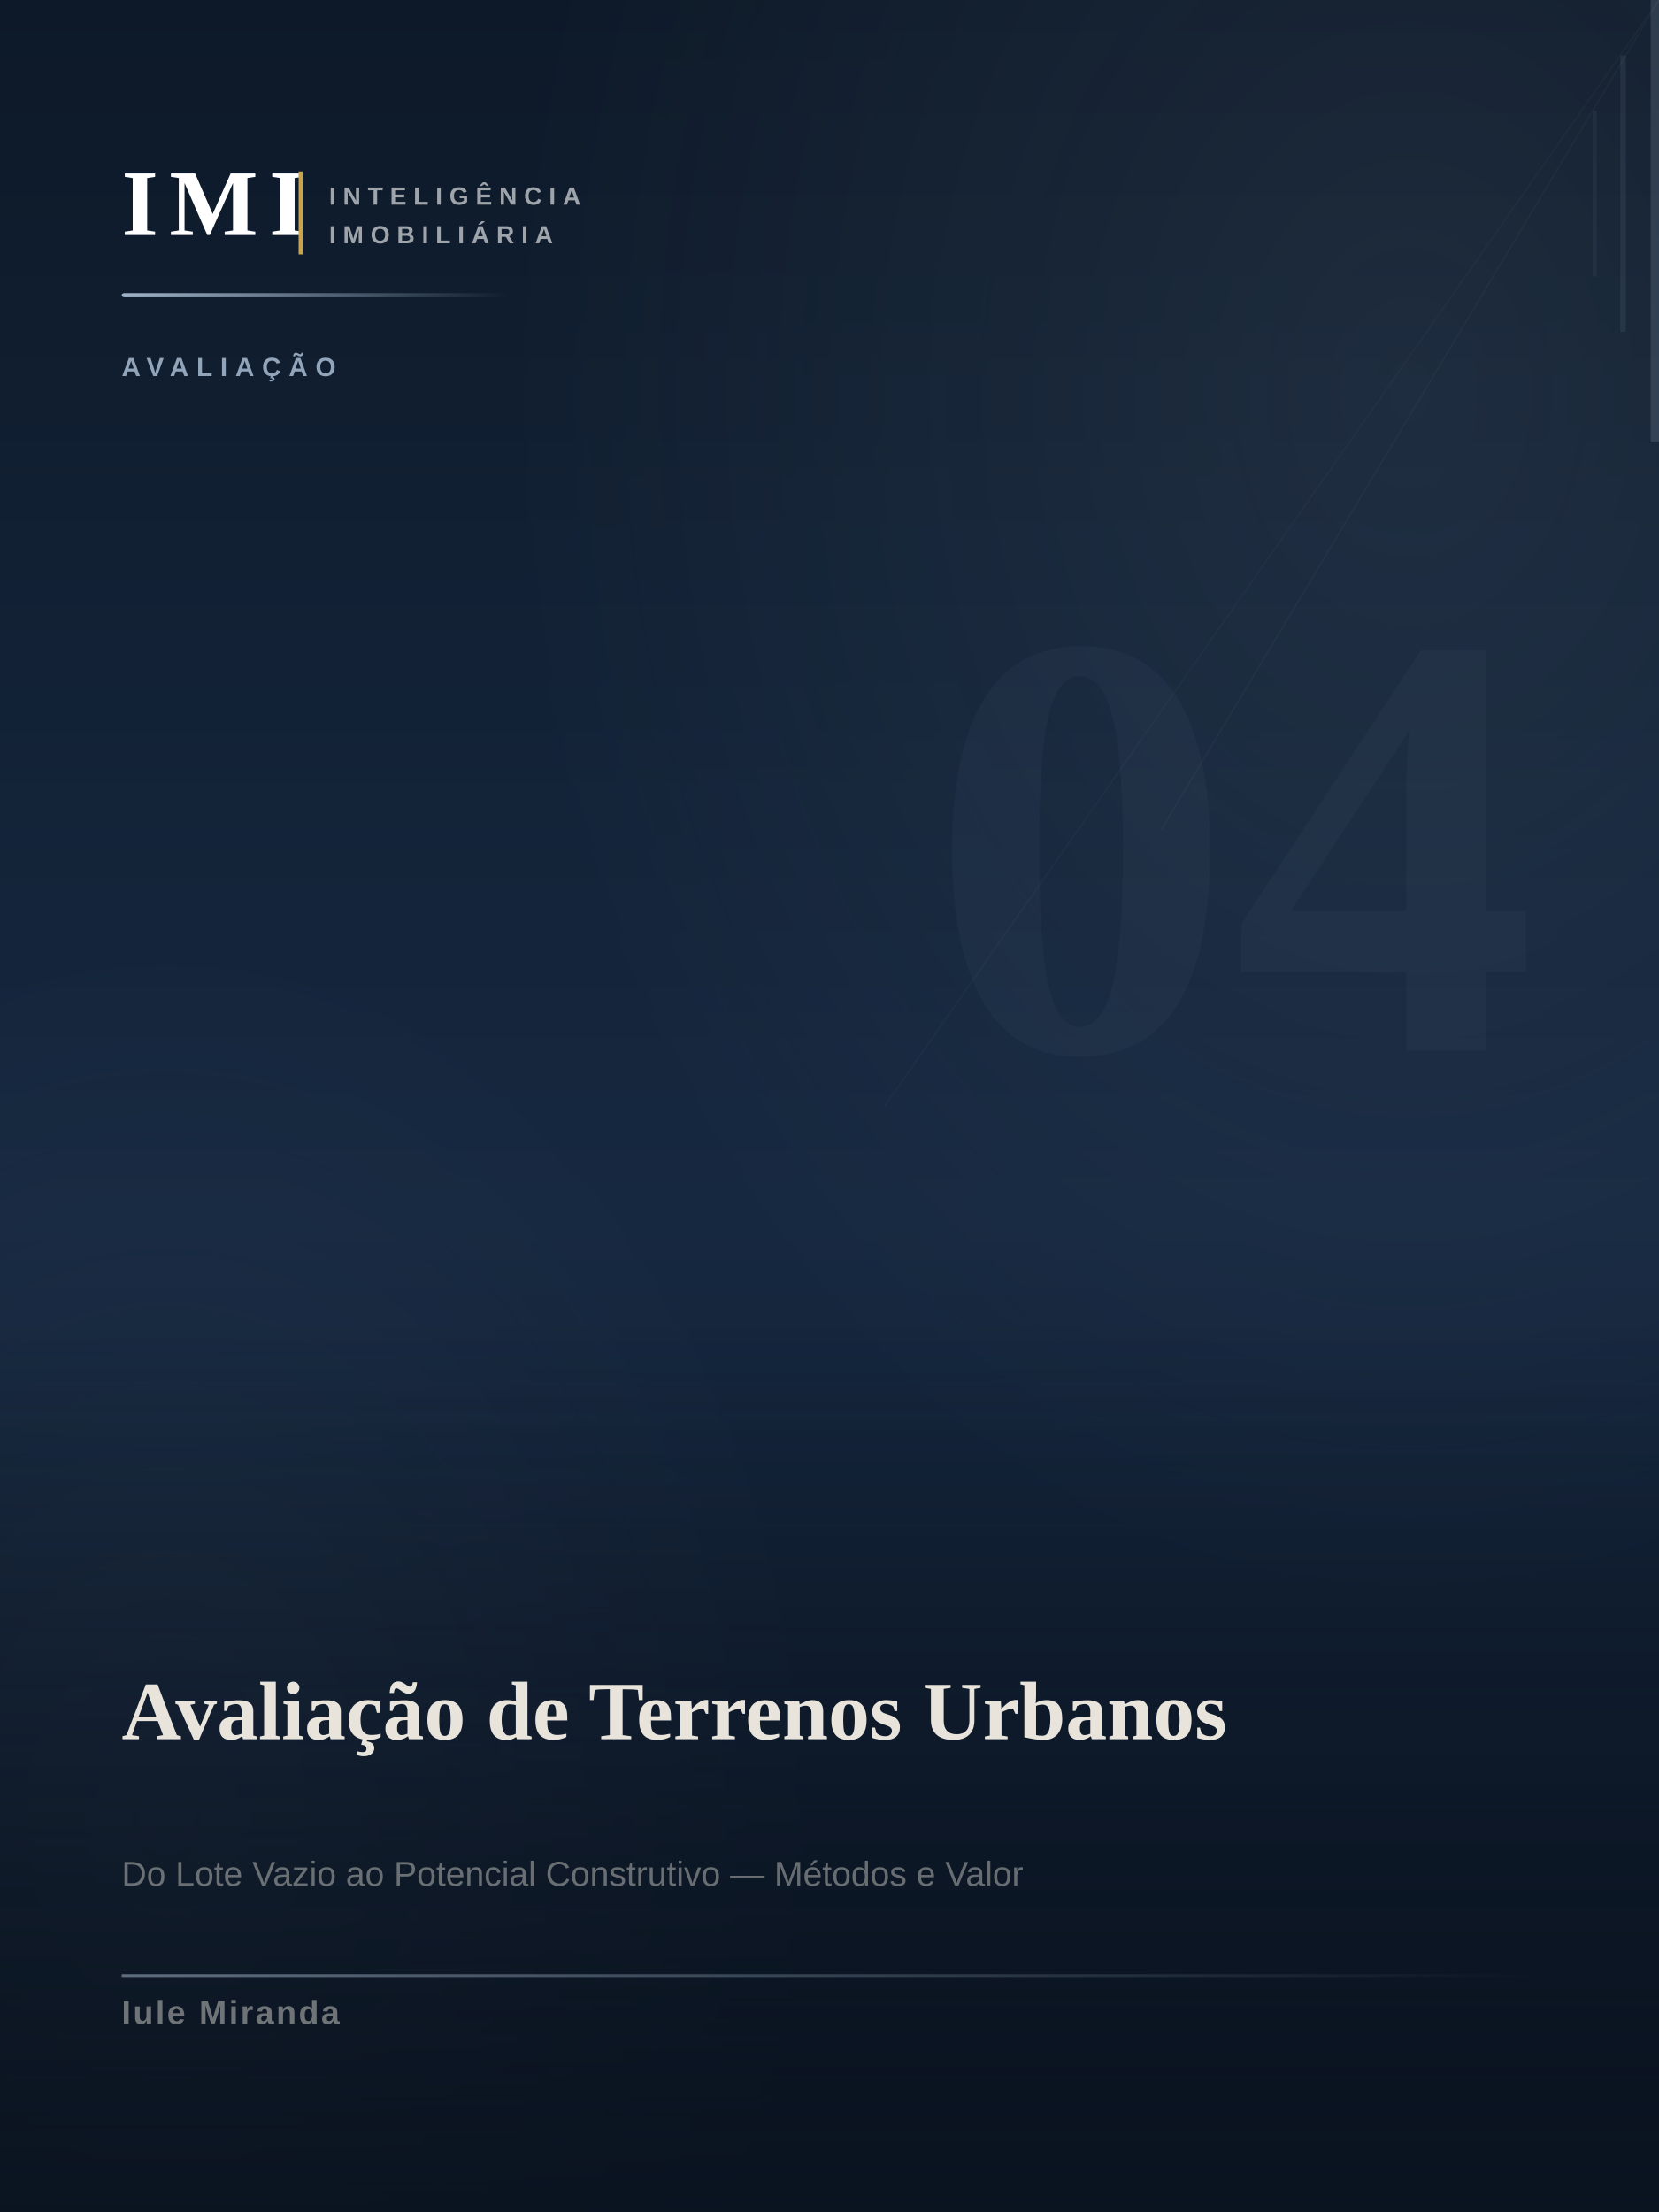
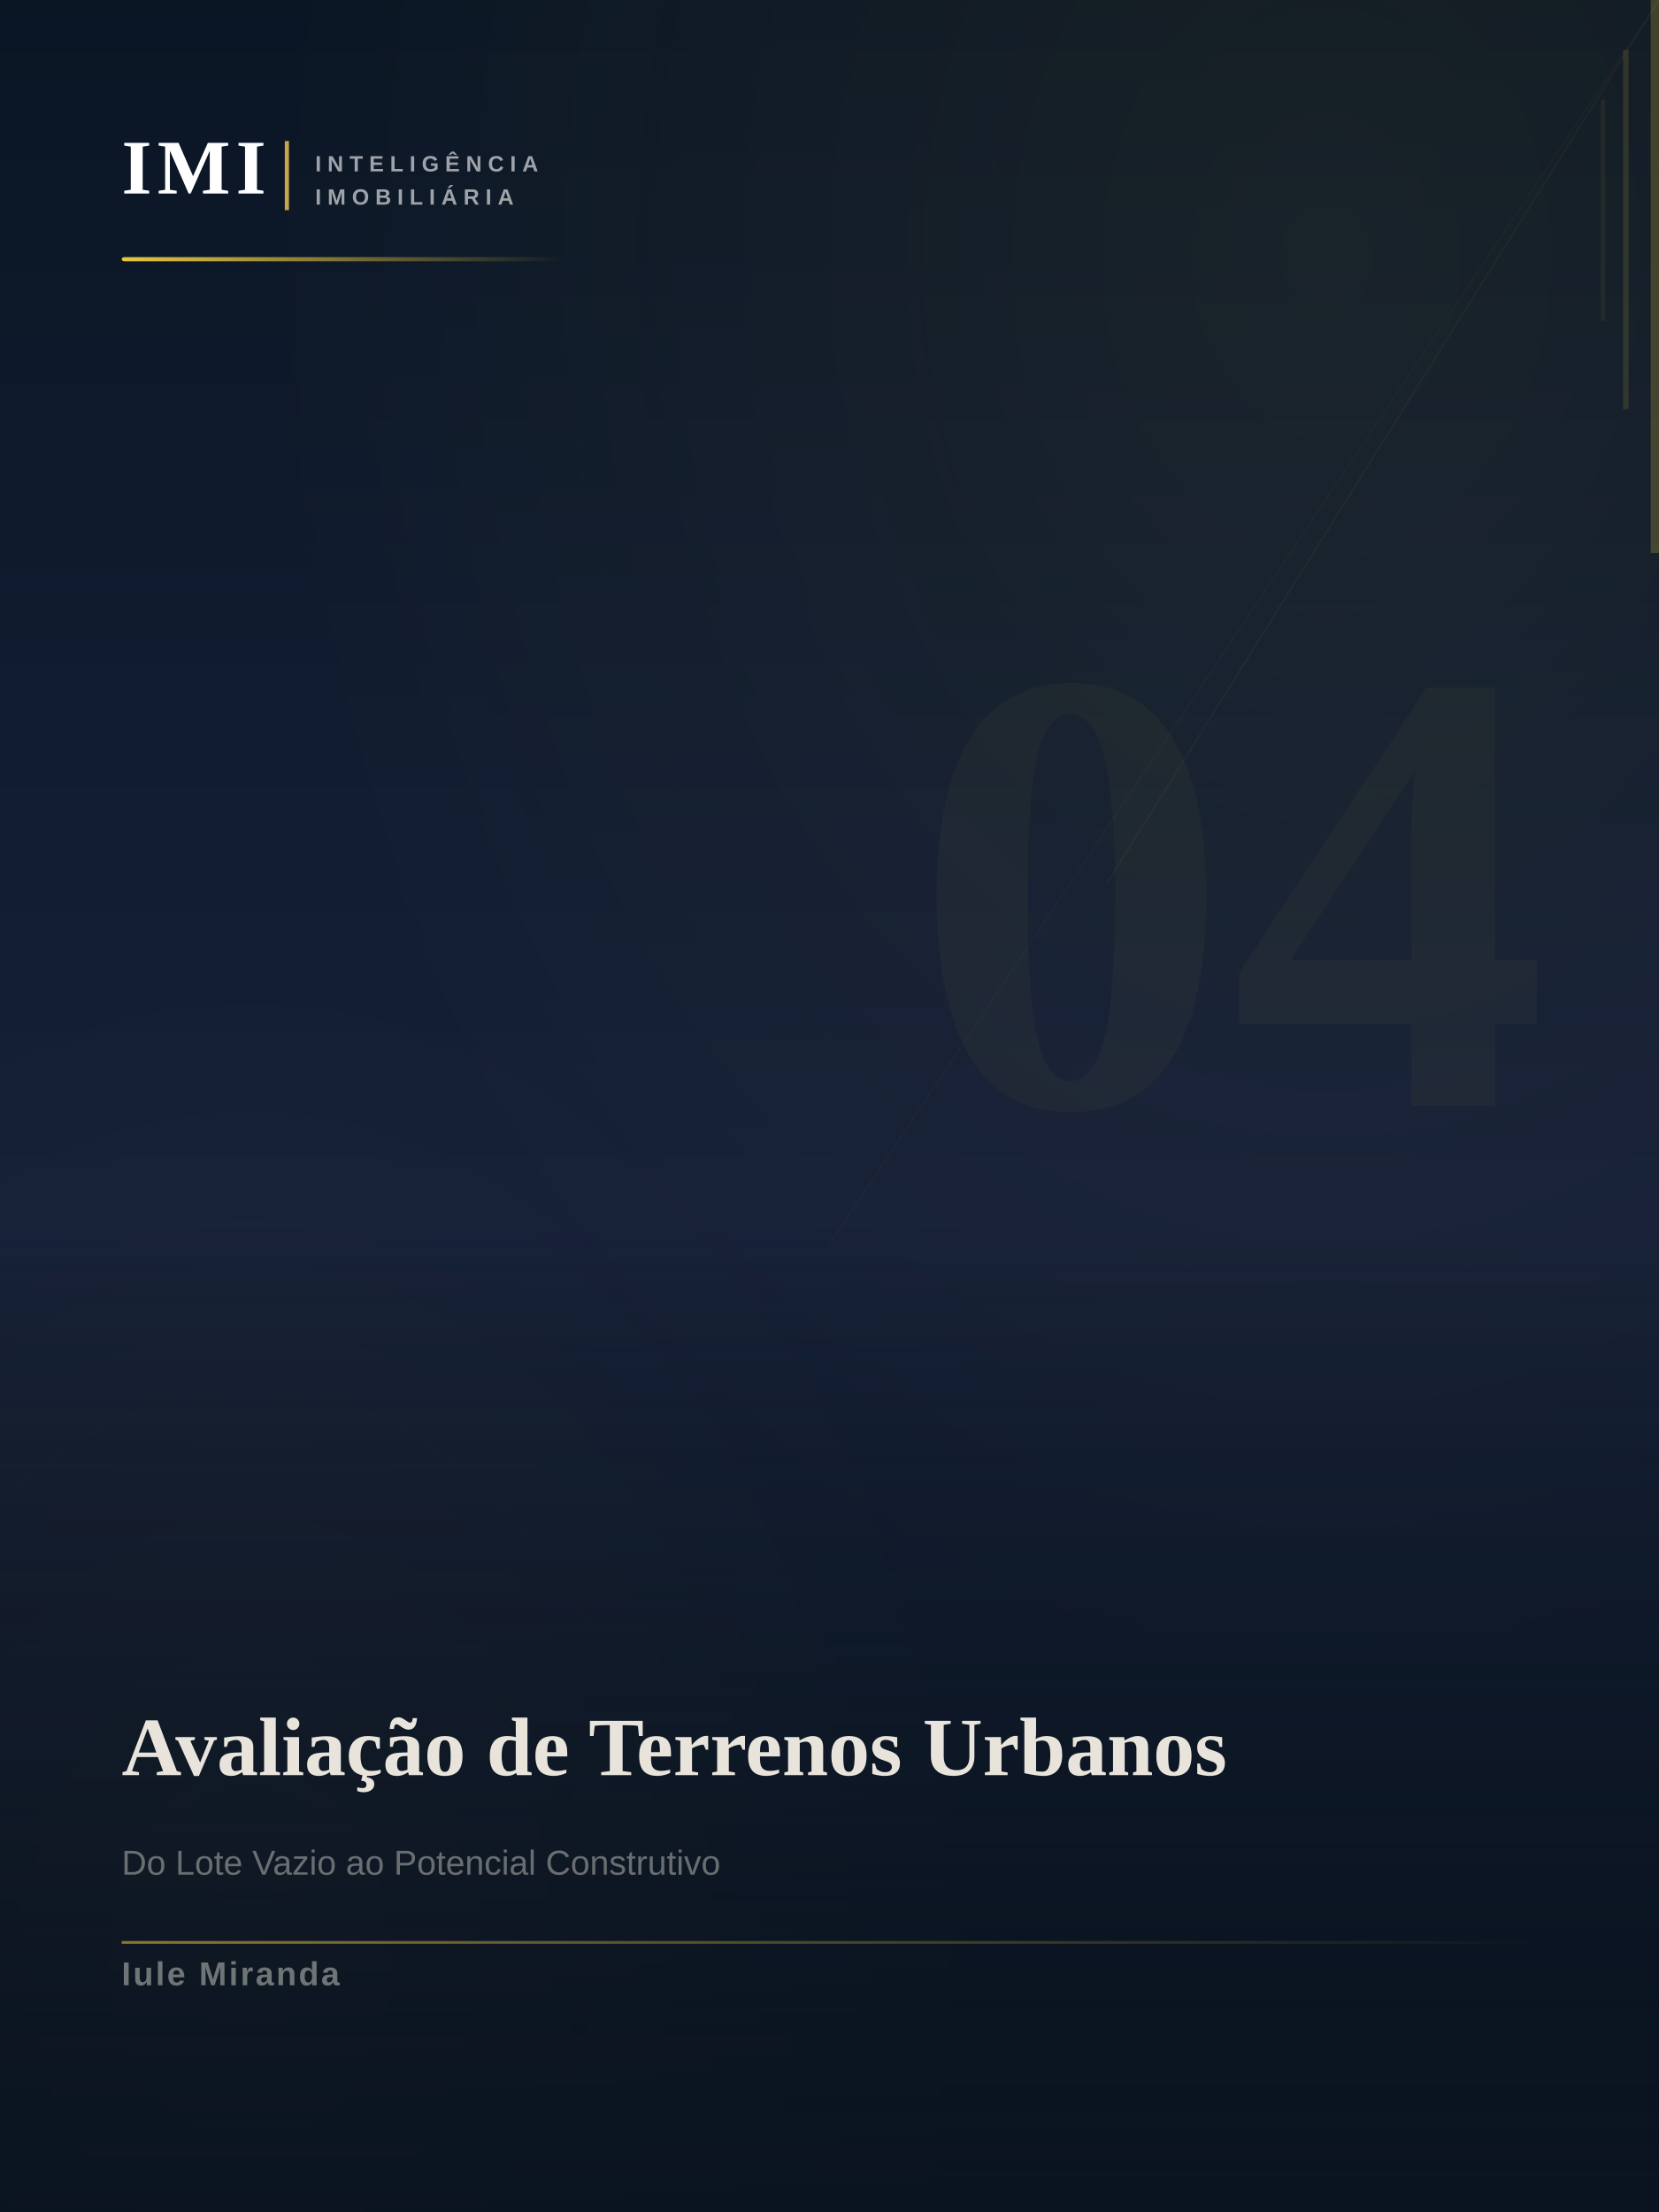
<svg xmlns="http://www.w3.org/2000/svg" width="600" height="800" viewBox="0 0 600 800">
  <defs>
    <linearGradient id="bg_livro_04_avaliar_terrenos_lotes" x1="0" y1="0" x2="0" y2="1">
-       <stop offset="0%" stop-color="#0D1928" />
-       <stop offset="55%" stop-color="#162840" />
-       <stop offset="100%" stop-color="#0A1320" />
+       <stop offset="0%" stop-color="#0A1624" />
+       <stop offset="55%" stop-color="#152038" />
+       <stop offset="100%" stop-color="#0A1420" />
    </linearGradient>
    <linearGradient id="acc_livro_04_avaliar_terrenos_lotes" x1="0" y1="0" x2="1" y2="0">
-       <stop offset="0%" stop-color="#9FB3C8" />
-       <stop offset="100%" stop-color="#9FB3C8" stop-opacity="0" />
+       <stop offset="0%" stop-color="#E8C840" />
+       <stop offset="100%" stop-color="#E8C840" stop-opacity="0" />
    </linearGradient>
-     <linearGradient id="fade_livro_04_avaliar_terrenos_lotes" x1="0" y1="0.6" x2="0" y2="1">
-       <stop offset="0%" stop-color="#0A1320" stop-opacity="0" />
-       <stop offset="100%" stop-color="#0A1320" stop-opacity="0.85" />
+     <linearGradient id="fade_livro_04_avaliar_terrenos_lotes" x1="0" y1="0.55" x2="0" y2="1">
+       <stop offset="0%" stop-color="#0A1420" stop-opacity="0" />
+       <stop offset="100%" stop-color="#0A1420" stop-opacity="0.92" />
    </linearGradient>
-     <radialGradient id="glow_livro_04_avaliar_terrenos_lotes" cx="85%" cy="18%" r="55%">
-       <stop offset="0%" stop-color="#9FB3C8" stop-opacity="0.10" />
-       <stop offset="100%" stop-color="#9FB3C8" stop-opacity="0" />
+     <radialGradient id="glow_livro_04_avaliar_terrenos_lotes" cx="80%" cy="12%" r="65%">
+       <stop offset="0%" stop-color="#E8C840" stop-opacity="0.06" />
+       <stop offset="100%" stop-color="#E8C840" stop-opacity="0" />
    </radialGradient>
-     <radialGradient id="glow2_livro_04_avaliar_terrenos_lotes" cx="10%" cy="82%" r="40%">
-       <stop offset="0%" stop-color="#9FB3C8" stop-opacity="0.06" />
-       <stop offset="100%" stop-color="#9FB3C8" stop-opacity="0" />
+     <radialGradient id="glow2_livro_04_avaliar_terrenos_lotes" cx="15%" cy="88%" r="45%">
+       <stop offset="0%" stop-color="#E8C840" stop-opacity="0.04" />
+       <stop offset="100%" stop-color="#E8C840" stop-opacity="0" />
    </radialGradient>
  </defs>
  <rect width="600" height="800" fill="url(#bg_livro_04_avaliar_terrenos_lotes)" />
  <rect width="600" height="800" fill="url(#glow_livro_04_avaliar_terrenos_lotes)" />
  <rect width="600" height="800" fill="url(#glow2_livro_04_avaliar_terrenos_lotes)" />
-   <rect x="597" y="0" width="3" height="160" fill="#9FB3C8" opacity="0.18" />
-   <rect x="586" y="20" width="2" height="100" fill="#9FB3C8" opacity="0.10" />
-   <rect x="576" y="40" width="1.5" height="60" fill="#9FB3C8" opacity="0.06" />
-   <line x1="600" y1="0" x2="420" y2="300" stroke="#9FB3C8" stroke-width="0.5" opacity="0.05" />
-   <line x1="600" y1="0" x2="320" y2="400" stroke="#9FB3C8" stroke-width="0.5" opacity="0.04" />
-   <text x="556" y="380" font-family="Georgia, 'Times New Roman', serif" font-size="220" font-weight="700" fill="#9FB3C8" opacity="0.04" text-anchor="end" dominant-baseline="auto">04</text>
-   <text x="44" y="85" font-family="Georgia, 'Times New Roman', serif" font-size="34" font-weight="700" fill="#FFFFFF" letter-spacing="4" xml:space="preserve">IMI</text>
-   <rect x="108" y="62" width="1.5" height="30" fill="#C8A44A" />
-   <text x="119" y="74" font-family="Arial, Helvetica, sans-serif" font-size="9" font-weight="600" fill="#FFFFFF" fill-opacity="0.60" letter-spacing="2.5" xml:space="preserve">INTELIGÊNCIA</text>
-   <text x="119" y="88" font-family="Arial, Helvetica, sans-serif" font-size="9" font-weight="600" fill="#FFFFFF" fill-opacity="0.60" letter-spacing="2.5" xml:space="preserve">IMOBILIÁRIA</text>
-   <rect x="44" y="106" width="140" height="1.5" fill="url(#acc_livro_04_avaliar_terrenos_lotes)" rx="1" />
-   <text x="44" y="136" font-family="Arial, Helvetica, sans-serif" font-size="9.5" font-weight="700" fill="#9FB3C8" letter-spacing="2.8" opacity="0.90" xml:space="preserve">AVALIAÇÃO</text>
+   <rect x="597" y="0" width="3" height="200" fill="#E8C840" opacity="0.22" />
+   <rect x="587" y="18" width="2" height="130" fill="#E8C840" opacity="0.13" />
+   <rect x="579" y="36" width="1.5" height="80" fill="#E8C840" opacity="0.07" />
+   <line x1="600" y1="0" x2="400" y2="320" stroke="#E8C840" stroke-width="0.6" opacity="0.04" />
+   <line x1="600" y1="0" x2="300" y2="450" stroke="#E8C840" stroke-width="0.5" opacity="0.03" />
+   <text x="560" y="400" font-family="Georgia, 'Times New Roman', serif" font-size="230" font-weight="700" fill="#E8C840" opacity="0.038" text-anchor="end" dominant-baseline="auto">04</text>
+   <text x="44" y="70" font-family="Georgia, 'Times New Roman', serif" font-size="28" font-weight="700" fill="#FFFFFF" letter-spacing="2" xml:space="preserve">IMI</text>
+   <rect x="103" y="51" width="1.5" height="25" fill="#C8A44A" />
+   <text x="114" y="62" font-family="Arial, Helvetica, sans-serif" font-size="8" font-weight="600" fill="#FFFFFF" fill-opacity="0.60" letter-spacing="2.2" xml:space="preserve">INTELIGÊNCIA</text>
+   <text x="114" y="74" font-family="Arial, Helvetica, sans-serif" font-size="8" font-weight="600" fill="#FFFFFF" fill-opacity="0.60" letter-spacing="2.2" xml:space="preserve">IMOBILIÁRIA</text>
+   <rect x="44" y="93" width="160" height="1.5" fill="url(#acc_livro_04_avaliar_terrenos_lotes)" rx="1" />
  <rect width="600" height="800" fill="url(#fade_livro_04_avaliar_terrenos_lotes)" />
-   <text x="44" y="629" font-family="Georgia, 'Times New Roman', serif" font-size="30" font-weight="700" fill="#E8E4DC" xml:space="preserve">Avaliação de Terrenos Urbanos</text>
-   <text x="44" y="682" font-family="Arial, Helvetica, sans-serif" font-size="12.5" fill="#E8E4DC" fill-opacity="0.42" xml:space="preserve">Do Lote Vazio ao Potencial Construtivo — Métodos e Valor</text>
-   <rect x="44" y="714" width="512" height="1" fill="url(#acc_livro_04_avaliar_terrenos_lotes)" opacity="0.55" />
-   <text x="44" y="732" font-family="Arial, Helvetica, sans-serif" font-size="12" font-weight="600" fill="#E8E4DC" fill-opacity="0.45" letter-spacing="0.8" xml:space="preserve">Iule Miranda</text>
+   <text x="44" y="642" font-family="Georgia, 'Times New Roman', serif" font-size="30" font-weight="700" fill="#E8E4DC" xml:space="preserve">Avaliação de Terrenos Urbanos</text>
+   <text x="44" y="678" font-family="Arial, Helvetica, sans-serif" font-size="12.5" fill="#E8E4DC" fill-opacity="0.42" xml:space="preserve">Do Lote Vazio ao Potencial Construtivo</text>
+   <rect x="44" y="702" width="512" height="1" fill="url(#acc_livro_04_avaliar_terrenos_lotes)" opacity="0.55" />
+   <text x="44" y="718" font-family="Arial, Helvetica, sans-serif" font-size="12" font-weight="600" fill="#E8E4DC" fill-opacity="0.45" letter-spacing="0.8" xml:space="preserve">Iule Miranda</text>
</svg>
